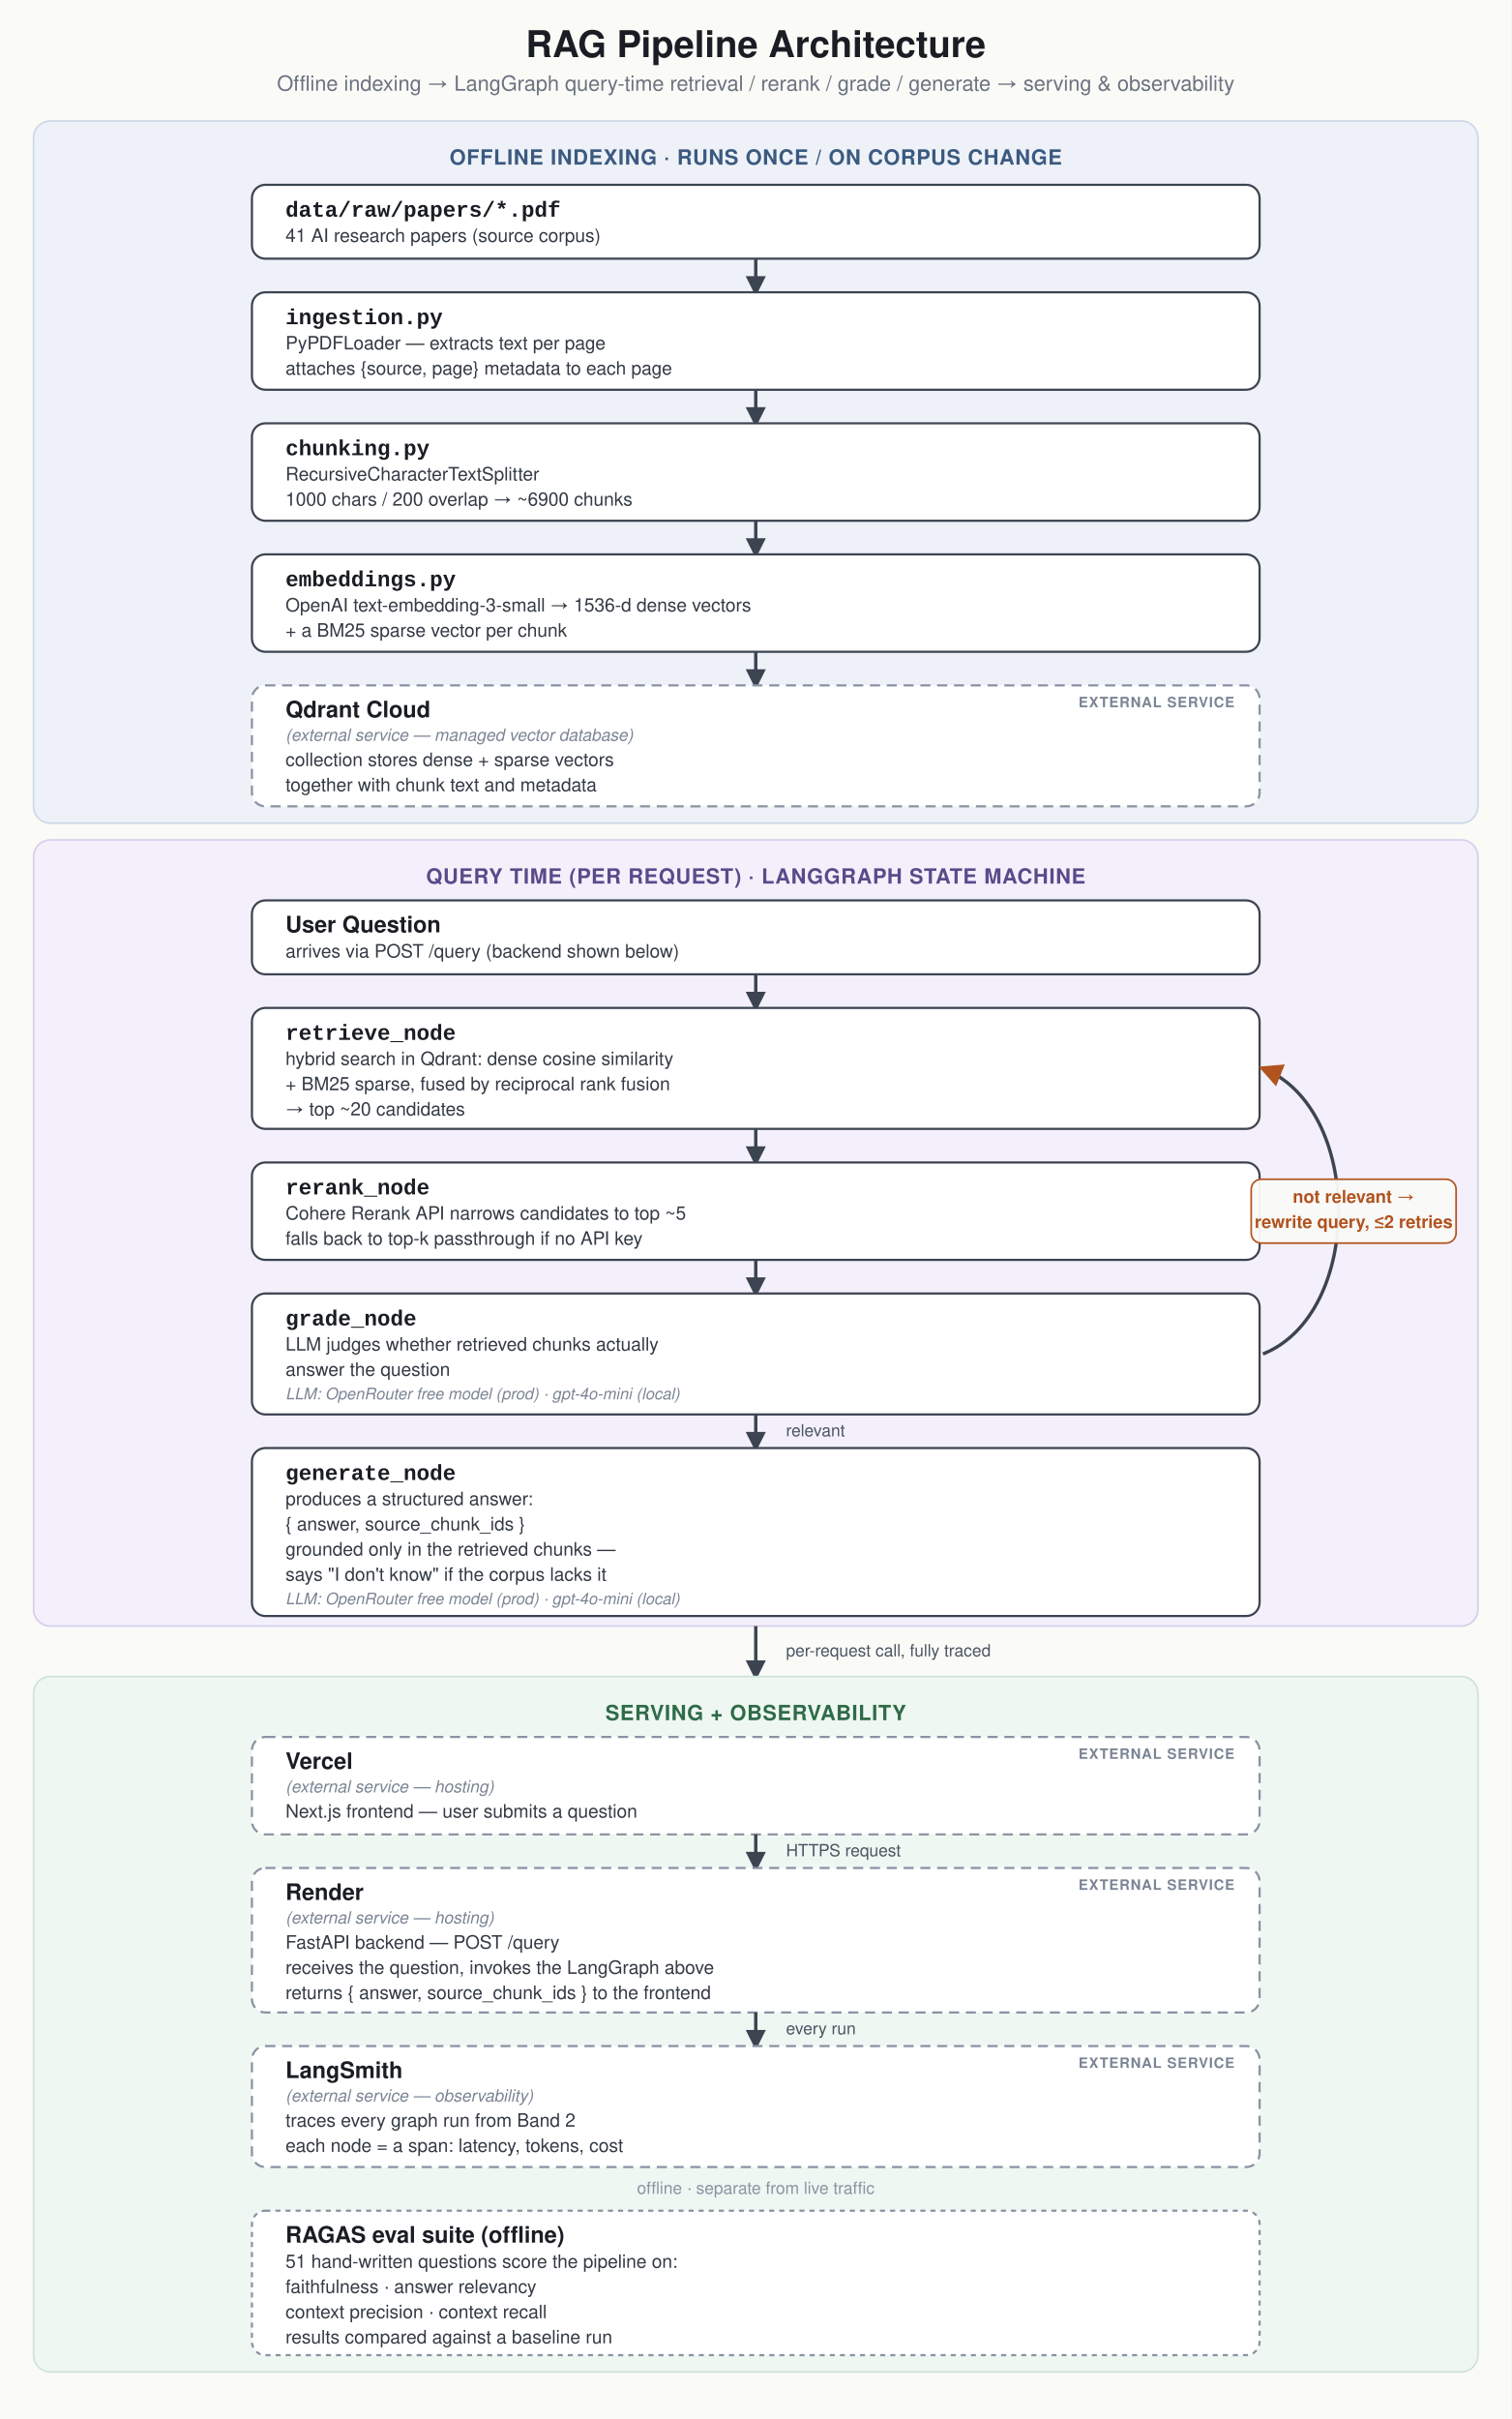
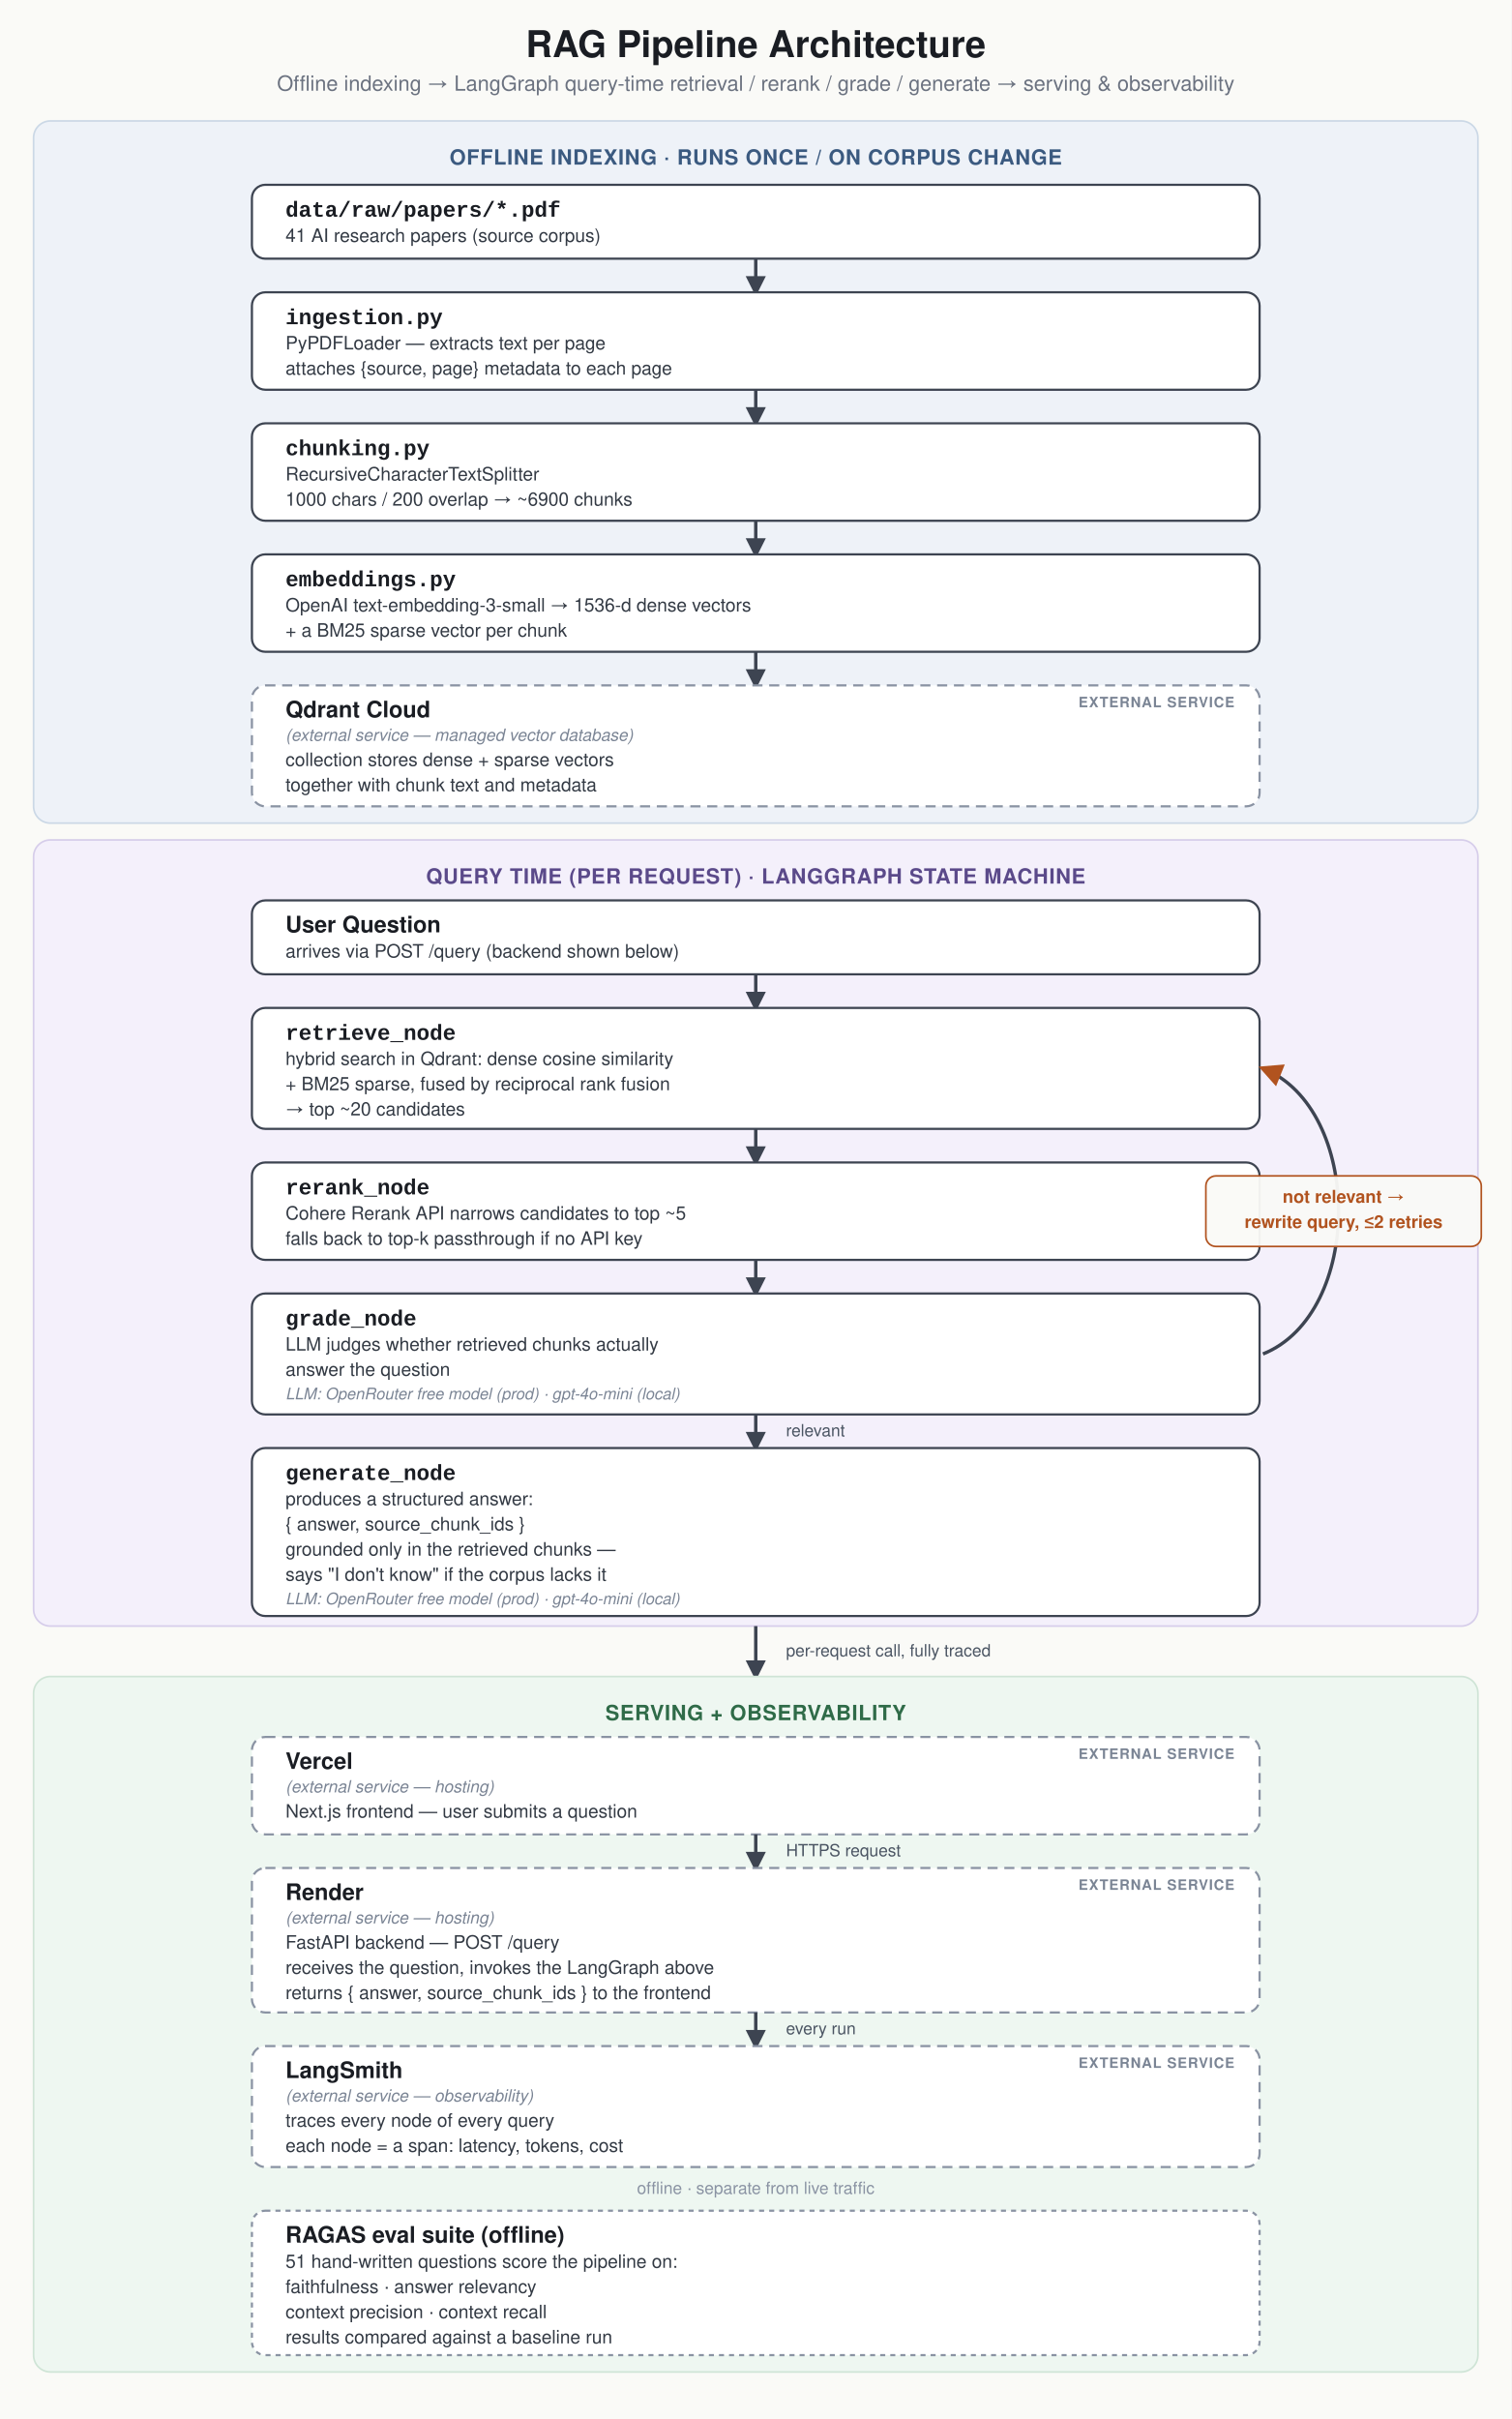
<svg xmlns="http://www.w3.org/2000/svg" viewBox="0 0 900 1440" width="900" height="1440" font-family="-apple-system, BlinkMacSystemFont, 'Segoe UI', Helvetica, Arial, sans-serif">
  <defs>
    <marker id="arrowDark" viewBox="0 0 10 10" refX="8" refY="5" markerWidth="6" markerHeight="6" orient="auto-start-reverse">
      <path d="M0,0 L10,5 L0,10 Z" fill="#3d4451" />
    </marker>
    <marker id="arrowAccent" viewBox="0 0 10 10" refX="8" refY="5" markerWidth="7" markerHeight="7" orient="auto-start-reverse">
      <path d="M0,0 L10,5 L0,10 Z" fill="#b1531f" />
    </marker>
    <style>
      .title{font:700 22px -apple-system,BlinkMacSystemFont,'Segoe UI',Helvetica,Arial,sans-serif;fill:#1a1d23}
      .subtitle{font:400 12.5px -apple-system,BlinkMacSystemFont,'Segoe UI',Helvetica,Arial,sans-serif;fill:#6b7280}
      .bandlabel{font:700 12.5px -apple-system,BlinkMacSystemFont,'Segoe UI',Helvetica,Arial,sans-serif;letter-spacing:.4px}
      .boxtitle{font:700 13.5px -apple-system,BlinkMacSystemFont,'Segoe UI',Helvetica,Arial,sans-serif;fill:#1a1d23}
      .boxtitlemono{font:700 13px ui-monospace,SFMono-Regular,Menlo,Consolas,'Liberation Mono',monospace;fill:#1a1d23}
      .boxdesc{font:400 11px -apple-system,BlinkMacSystemFont,'Segoe UI',Helvetica,Arial,sans-serif;fill:#333a44}
      .boxsub{font:italic 400 10px -apple-system,BlinkMacSystemFont,'Segoe UI',Helvetica,Arial,sans-serif;fill:#7a8494}
      .llmnote{font:italic 400 9.5px -apple-system,BlinkMacSystemFont,'Segoe UI',Helvetica,Arial,sans-serif;fill:#7a8494}
      .tag{font:700 8.5px -apple-system,BlinkMacSystemFont,'Segoe UI',Helvetica,Arial,sans-serif;fill:#7a8494;letter-spacing:.5px}
      .arrowlabel{font:400 10px -apple-system,BlinkMacSystemFont,'Segoe UI',Helvetica,Arial,sans-serif;fill:#4b5563}
      .retrylabel{font:700 10.5px -apple-system,BlinkMacSystemFont,'Segoe UI',Helvetica,Arial,sans-serif;fill:#b1531f}
      .divider{font:400 10px -apple-system,BlinkMacSystemFont,'Segoe UI',Helvetica,Arial,sans-serif;fill:#8a93a3}
      .nodebox{fill:#ffffff;stroke:#3d4451;stroke-width:1.3}
      .extbox{fill:#ffffff;stroke:#8a93a3;stroke-width:1.3;stroke-dasharray:6 4}
      .ragasbox{fill:#ffffff;stroke:#8a93a3;stroke-width:1.3;stroke-dasharray:3 3}
      .band1{fill:#eef2f8;stroke:#cbd8e6;stroke-width:1}
      .band2{fill:#f4f0fb;stroke:#d6cdea;stroke-width:1}
      .band3{fill:#eef7f1;stroke:#cfe4d6;stroke-width:1}
      .flow{stroke:#3d4451;stroke-width:2;fill:none}
    </style>
  </defs>
  <rect x="0" y="0" width="900" height="1440" fill="#fafaf7" />
  <text x="450" y="34" text-anchor="middle" class="title">RAG Pipeline Architecture</text>
  <text x="450" y="54" text-anchor="middle" class="subtitle">Offline indexing  →  LangGraph query-time retrieval / rerank / grade / generate  →  serving &amp; observability</text>
  <rect x="20" y="72" width="860" height="418" rx="10" class="band1" />
  <text x="450" y="98" text-anchor="middle" class="bandlabel" fill="#3b5a80">OFFLINE INDEXING  ·  RUNS ONCE / ON CORPUS CHANGE</text>
  <rect x="150" y="110" width="600" height="44" rx="8" class="nodebox" />
  <text x="170" y="129" class="boxtitlemono">data/raw/papers/*.pdf</text>
  <text x="170" y="144" class="boxdesc">41 AI research papers (source corpus)</text>
  <line x1="450" y1="154" x2="450" y2="174" class="flow" marker-end="url(#arrowDark)" />
  <rect x="150" y="174" width="600" height="58" rx="8" class="nodebox" />
  <text x="170" y="193" class="boxtitlemono">ingestion.py</text>
  <text x="170" y="208" class="boxdesc">PyPDFLoader — extracts text per page</text>
  <text x="170" y="223" class="boxdesc">attaches {source, page} metadata to each page</text>
  <line x1="450" y1="232" x2="450" y2="252" class="flow" marker-end="url(#arrowDark)" />
  <rect x="150" y="252" width="600" height="58" rx="8" class="nodebox" />
  <text x="170" y="271" class="boxtitlemono">chunking.py</text>
  <text x="170" y="286" class="boxdesc">RecursiveCharacterTextSplitter</text>
  <text x="170" y="301" class="boxdesc">1000 chars / 200 overlap  →  ~6900 chunks</text>
  <line x1="450" y1="310" x2="450" y2="330" class="flow" marker-end="url(#arrowDark)" />
  <rect x="150" y="330" width="600" height="58" rx="8" class="nodebox" />
  <text x="170" y="349" class="boxtitlemono">embeddings.py</text>
  <text x="170" y="364" class="boxdesc">OpenAI text-embedding-3-small → 1536-d dense vectors</text>
  <text x="170" y="379" class="boxdesc">+ a BM25 sparse vector per chunk</text>
  <line x1="450" y1="388" x2="450" y2="408" class="flow" marker-end="url(#arrowDark)" />
  <rect x="150" y="408" width="600" height="72" rx="8" class="extbox" />
  <text x="735" y="421" text-anchor="end" class="tag">EXTERNAL SERVICE</text>
  <text x="170" y="427" class="boxtitle">Qdrant Cloud</text>
  <text x="170" y="441" class="boxsub">(external service — managed vector database)</text>
  <text x="170" y="456" class="boxdesc">collection stores dense + sparse vectors</text>
  <text x="170" y="471" class="boxdesc">together with chunk text and metadata</text>
  <rect x="20" y="500" width="860" height="468" rx="10" class="band2" />
  <text x="450" y="526" text-anchor="middle" class="bandlabel" fill="#5b4a8a">QUERY TIME (PER REQUEST)  ·  LANGGRAPH STATE MACHINE</text>
  <rect x="150" y="536" width="600" height="44" rx="8" class="nodebox" />
  <text x="170" y="555" class="boxtitle">User Question</text>
  <text x="170" y="570" class="boxdesc">arrives via POST /query (backend shown below)</text>
  <line x1="450" y1="580" x2="450" y2="600" class="flow" marker-end="url(#arrowDark)" />
  <rect x="150" y="600" width="600" height="72" rx="8" class="nodebox" />
  <text x="170" y="619" class="boxtitlemono">retrieve_node</text>
  <text x="170" y="634" class="boxdesc">hybrid search in Qdrant: dense cosine similarity</text>
  <text x="170" y="649" class="boxdesc">+ BM25 sparse, fused by reciprocal rank fusion</text>
  <text x="170" y="664" class="boxdesc">→ top ~20 candidates</text>
  <line x1="450" y1="672" x2="450" y2="692" class="flow" marker-end="url(#arrowDark)" />
  <rect x="150" y="692" width="600" height="58" rx="8" class="nodebox" />
  <text x="170" y="711" class="boxtitlemono">rerank_node</text>
  <text x="170" y="726" class="boxdesc">Cohere Rerank API narrows candidates to top ~5</text>
  <text x="170" y="741" class="boxdesc">falls back to top-k passthrough if no API key</text>
  <line x1="450" y1="750" x2="450" y2="770" class="flow" marker-end="url(#arrowDark)" />
  <rect x="150" y="770" width="600" height="72" rx="8" class="nodebox" />
  <text x="170" y="789" class="boxtitlemono">grade_node</text>
  <text x="170" y="804" class="boxdesc">LLM judges whether retrieved chunks actually</text>
  <text x="170" y="819" class="boxdesc">answer the question</text>
  <text x="170" y="833" class="llmnote">LLM: OpenRouter free model (prod) · gpt-4o-mini (local)</text>
  <line x1="450" y1="842" x2="450" y2="862" class="flow" marker-end="url(#arrowDark)" />
  <text x="468" y="855" class="arrowlabel">relevant</text>
  <rect x="150" y="862" width="600" height="100" rx="8" class="nodebox" />
  <text x="170" y="881" class="boxtitlemono">generate_node</text>
  <text x="170" y="896" class="boxdesc">produces a structured answer:</text>
  <text x="170" y="911" class="boxdesc">{ answer, source_chunk_ids }</text>
  <text x="170" y="926" class="boxdesc">grounded only in the retrieved chunks —</text>
  <text x="170" y="941" class="boxdesc">says "I don't know" if the corpus lacks it</text>
  <text x="170" y="955" class="llmnote">LLM: OpenRouter free model (prod) · gpt-4o-mini (local)</text>
  <path d="M752,806 C812,782 812,660 752,636" class="flow" stroke="#b1531f" marker-end="url(#arrowAccent)" />
-   <rect x="745" y="702" width="122" height="38" rx="6" fill="#fafaf7" fill-opacity="0.95" stroke="#b1531f" stroke-width="1" />
-   <text x="806" y="716" text-anchor="middle" class="retrylabel">not relevant →</text>
-   <text x="806" y="731" text-anchor="middle" class="retrylabel">rewrite query, ≤2 retries</text>
+   <rect x="718" y="700" width="164" height="42" rx="6" fill="#fafaf7" fill-opacity="0.95" stroke="#b1531f" stroke-width="1" />
+   <text x="800" y="716" text-anchor="middle" class="retrylabel">not relevant →</text>
+   <text x="800" y="731" text-anchor="middle" class="retrylabel">rewrite query, ≤2 retries</text>
  <line x1="450" y1="968" x2="450" y2="998" class="flow" marker-end="url(#arrowDark)" />
  <text x="468" y="986" class="arrowlabel">per-request call, fully traced</text>
  <rect x="20" y="998" width="860" height="414" rx="10" class="band3" />
  <text x="450" y="1024" text-anchor="middle" class="bandlabel" fill="#2f6b48">SERVING + OBSERVABILITY</text>
  <rect x="150" y="1034" width="600" height="58" rx="8" class="extbox" />
  <text x="735" y="1047" text-anchor="end" class="tag">EXTERNAL SERVICE</text>
  <text x="170" y="1053" class="boxtitle">Vercel</text>
  <text x="170" y="1067" class="boxsub">(external service — hosting)</text>
  <text x="170" y="1082" class="boxdesc">Next.js frontend — user submits a question</text>
  <line x1="450" y1="1092" x2="450" y2="1112" class="flow" marker-end="url(#arrowDark)" />
  <text x="468" y="1105" class="arrowlabel">HTTPS request</text>
  <rect x="150" y="1112" width="600" height="86" rx="8" class="extbox" />
  <text x="735" y="1125" text-anchor="end" class="tag">EXTERNAL SERVICE</text>
  <text x="170" y="1131" class="boxtitle">Render</text>
  <text x="170" y="1145" class="boxsub">(external service — hosting)</text>
  <text x="170" y="1160" class="boxdesc">FastAPI backend — POST /query</text>
  <text x="170" y="1175" class="boxdesc">receives the question, invokes the LangGraph above</text>
  <text x="170" y="1190" class="boxdesc">returns { answer, source_chunk_ids } to the frontend</text>
  <line x1="450" y1="1198" x2="450" y2="1218" class="flow" marker-end="url(#arrowDark)" />
  <text x="468" y="1211" class="arrowlabel">every run</text>
  <rect x="150" y="1218" width="600" height="72" rx="8" class="extbox" />
  <text x="735" y="1231" text-anchor="end" class="tag">EXTERNAL SERVICE</text>
  <text x="170" y="1237" class="boxtitle">LangSmith</text>
  <text x="170" y="1251" class="boxsub">(external service — observability)</text>
-   <text x="170" y="1266" class="boxdesc">traces every graph run from Band 2</text>
+   <text x="170" y="1266" class="boxdesc">traces every node of every query</text>
  <text x="170" y="1281" class="boxdesc">each node = a span: latency, tokens, cost</text>
  <text x="450" y="1306" text-anchor="middle" class="divider">offline · separate from live traffic</text>
  <rect x="150" y="1316" width="600" height="86" rx="8" class="ragasbox" />
  <text x="170" y="1335" class="boxtitle">RAGAS eval suite (offline)</text>
  <text x="170" y="1350" class="boxdesc">51 hand-written questions score the pipeline on:</text>
  <text x="170" y="1365" class="boxdesc">faithfulness · answer relevancy</text>
  <text x="170" y="1380" class="boxdesc">context precision · context recall</text>
  <text x="170" y="1395" class="boxdesc">results compared against a baseline run</text>
</svg>
